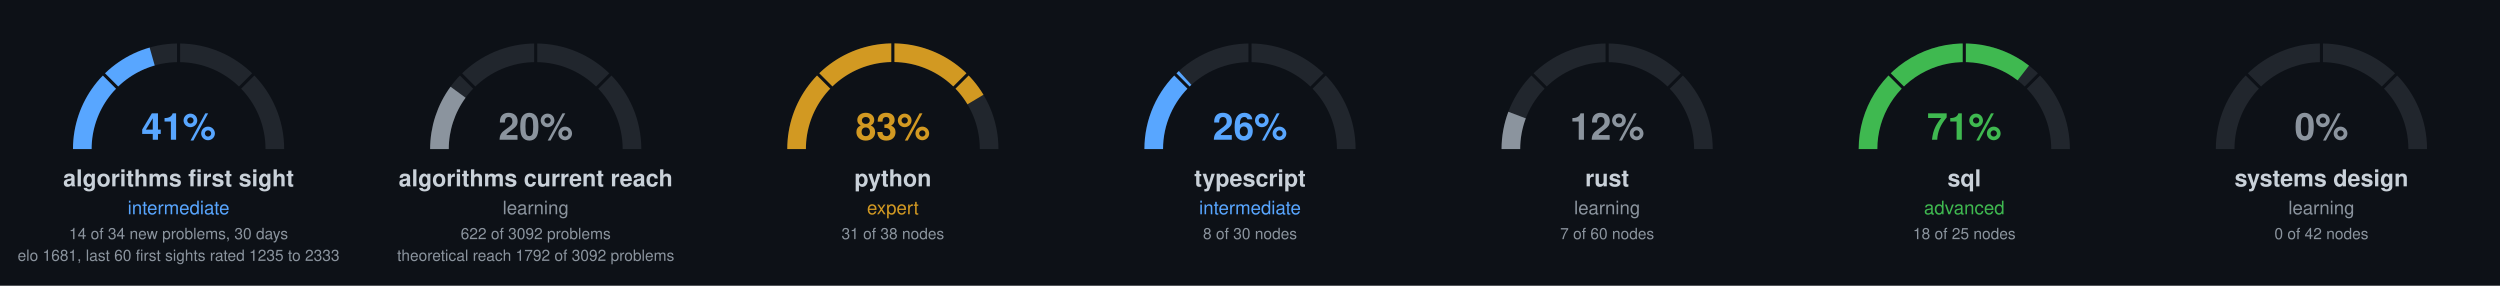
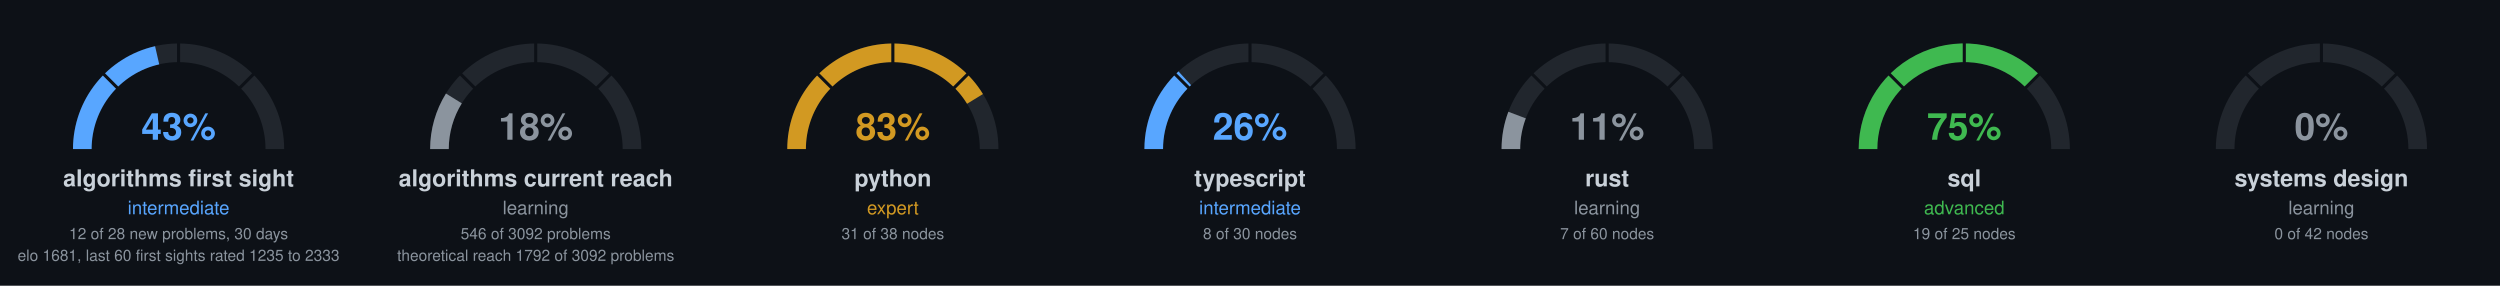
<svg xmlns="http://www.w3.org/2000/svg" width="1610" height="184" viewBox="0 0 1610 184" font-family="-apple-system, BlinkMacSystemFont, Segoe UI, Helvetica, Arial, sans-serif">
  <rect width="1610" height="184" fill="#0d1117" />
  <path d="M53.0,96.0 A62,62 0 0 1 177.0,96.0" fill="none" stroke="#21262d" stroke-width="12" stroke-opacity="1.0" stroke-linecap="butt" />
-   <path d="M53.0,96.0 A62,62 0 0 1 98.0,36.4" fill="none" stroke="#58a6ff" stroke-width="12" stroke-opacity="1.0" stroke-linecap="butt" />
+   <path d="M53.0,96.0 A62,62 0 0 1 101.2,35.6" fill="none" stroke="#58a6ff" stroke-width="12" stroke-opacity="1.0" stroke-linecap="butt" />
  <line x1="77.5" y1="58.5" x2="64.8" y2="45.8" stroke="#0d1117" stroke-width="2" />
  <line x1="115.0" y1="43.0" x2="115.0" y2="25.0" stroke="#0d1117" stroke-width="2" />
  <line x1="152.5" y1="58.5" x2="165.2" y2="45.8" stroke="#0d1117" stroke-width="2" />
-   <text x="115.0" y="90.0" text-anchor="middle" font-size="24" font-weight="bold" fill="#58a6ff">41%</text>
+   <text x="115.0" y="90.0" text-anchor="middle" font-size="24" font-weight="bold" fill="#58a6ff">43%</text>
  <text x="115.0" y="120.0" text-anchor="middle" font-size="15" font-weight="bold" fill="#c9d1d9">algorithms first sight</text>
  <text x="115.0" y="138.0" text-anchor="middle" font-size="12" fill="#58a6ff">intermediate</text>
-   <text x="115.0" y="154.0" text-anchor="middle" font-size="10" fill="#8b949e">14 of 34 new problems, 30 days</text>
+   <text x="115.0" y="154.0" text-anchor="middle" font-size="10" fill="#8b949e">12 of 28 new problems, 30 days</text>
  <text x="115.0" y="168.0" text-anchor="middle" font-size="10" fill="#8b949e">elo 1681, last 60 first sights rated 1235 to 2333</text>
  <path d="M283.0,96.0 A62,62 0 0 1 407.0,96.0" fill="none" stroke="#21262d" stroke-width="12" stroke-opacity="1.0" stroke-linecap="butt" />
-   <path d="M283.0,96.0 A62,62 0 0 1 295.0,59.4" fill="none" stroke="#8b949e" stroke-width="12" stroke-opacity="1.0" stroke-linecap="butt" />
+   <path d="M283.0,96.0 A62,62 0 0 1 292.3,63.4" fill="none" stroke="#8b949e" stroke-width="12" stroke-opacity="1.0" stroke-linecap="butt" />
  <line x1="307.5" y1="58.5" x2="294.8" y2="45.8" stroke="#0d1117" stroke-width="2" />
  <line x1="345.0" y1="43.0" x2="345.0" y2="25.0" stroke="#0d1117" stroke-width="2" />
  <line x1="382.5" y1="58.5" x2="395.2" y2="45.8" stroke="#0d1117" stroke-width="2" />
-   <text x="345.0" y="90.0" text-anchor="middle" font-size="24" font-weight="bold" fill="#8b949e">20%</text>
+   <text x="345.0" y="90.0" text-anchor="middle" font-size="24" font-weight="bold" fill="#8b949e">18%</text>
  <text x="345.0" y="120.0" text-anchor="middle" font-size="15" font-weight="bold" fill="#c9d1d9">algorithms current reach</text>
  <text x="345.0" y="138.0" text-anchor="middle" font-size="12" fill="#8b949e">learning</text>
-   <text x="345.0" y="154.0" text-anchor="middle" font-size="10" fill="#8b949e">622 of 3092 problems</text>
+   <text x="345.0" y="154.0" text-anchor="middle" font-size="10" fill="#8b949e">546 of 3092 problems</text>
  <text x="345.0" y="168.0" text-anchor="middle" font-size="10" fill="#8b949e">theoretical reach 1792 of 3092 problems</text>
  <path d="M513.0,96.0 A62,62 0 0 1 637.0,96.0" fill="none" stroke="#21262d" stroke-width="12" stroke-opacity="1.0" stroke-linecap="butt" />
-   <path d="M513.0,96.0 A62,62 0 0 1 628.2,64.1" fill="none" stroke="#d29922" stroke-width="12" stroke-opacity="1.0" stroke-linecap="butt" />
+   <path d="M513.0,96.0 A62,62 0 0 1 627.9,63.7" fill="none" stroke="#d29922" stroke-width="12" stroke-opacity="1.0" stroke-linecap="butt" />
  <line x1="537.5" y1="58.5" x2="524.8" y2="45.8" stroke="#0d1117" stroke-width="2" />
  <line x1="575.0" y1="43.0" x2="575.0" y2="25.0" stroke="#0d1117" stroke-width="2" />
  <line x1="612.5" y1="58.5" x2="625.2" y2="45.8" stroke="#0d1117" stroke-width="2" />
  <text x="575.0" y="90.0" text-anchor="middle" font-size="24" font-weight="bold" fill="#d29922">83%</text>
  <text x="575.0" y="120.0" text-anchor="middle" font-size="15" font-weight="bold" fill="#c9d1d9">python</text>
  <text x="575.0" y="138.0" text-anchor="middle" font-size="12" fill="#d29922">expert</text>
  <text x="575.0" y="154.0" text-anchor="middle" font-size="10" fill="#8b949e">31 of 38 nodes</text>
  <path d="M743.0,96.0 A62,62 0 0 1 867.0,96.0" fill="none" stroke="#21262d" stroke-width="12" stroke-opacity="1.0" stroke-linecap="butt" />
-   <path d="M743.0,96.0 A62,62 0 0 1 763.2,50.2" fill="none" stroke="#58a6ff" stroke-width="12" stroke-opacity="1.0" stroke-linecap="butt" />
+   <path d="M743.0,96.0 A62,62 0 0 1 763.0,50.4" fill="none" stroke="#58a6ff" stroke-width="12" stroke-opacity="1.0" stroke-linecap="butt" />
  <line x1="767.5" y1="58.5" x2="754.8" y2="45.8" stroke="#0d1117" stroke-width="2" />
  <line x1="805.0" y1="43.0" x2="805.0" y2="25.0" stroke="#0d1117" stroke-width="2" />
  <line x1="842.5" y1="58.5" x2="855.2" y2="45.8" stroke="#0d1117" stroke-width="2" />
  <text x="805.0" y="90.0" text-anchor="middle" font-size="24" font-weight="bold" fill="#58a6ff">26%</text>
  <text x="805.0" y="120.0" text-anchor="middle" font-size="15" font-weight="bold" fill="#c9d1d9">typescript</text>
  <text x="805.0" y="138.0" text-anchor="middle" font-size="12" fill="#58a6ff">intermediate</text>
  <text x="805.0" y="154.0" text-anchor="middle" font-size="10" fill="#8b949e">8 of 30 nodes</text>
  <path d="M973.0,96.0 A62,62 0 0 1 1097.0,96.0" fill="none" stroke="#21262d" stroke-width="12" stroke-opacity="1.0" stroke-linecap="butt" />
  <path d="M973.0,96.0 A62,62 0 0 1 977.0,74.1" fill="none" stroke="#8b949e" stroke-width="12" stroke-opacity="1.0" stroke-linecap="butt" />
  <line x1="997.5" y1="58.5" x2="984.8" y2="45.8" stroke="#0d1117" stroke-width="2" />
  <line x1="1035.0" y1="43.0" x2="1035.0" y2="25.0" stroke="#0d1117" stroke-width="2" />
  <line x1="1072.5" y1="58.5" x2="1085.2" y2="45.8" stroke="#0d1117" stroke-width="2" />
-   <text x="1035.0" y="90.0" text-anchor="middle" font-size="24" font-weight="bold" fill="#8b949e">12%</text>
+   <text x="1035.0" y="90.0" text-anchor="middle" font-size="24" font-weight="bold" fill="#8b949e">11%</text>
  <text x="1035.0" y="120.0" text-anchor="middle" font-size="15" font-weight="bold" fill="#c9d1d9">rust</text>
  <text x="1035.0" y="138.0" text-anchor="middle" font-size="12" fill="#8b949e">learning</text>
  <text x="1035.0" y="154.0" text-anchor="middle" font-size="10" fill="#8b949e">7 of 60 nodes</text>
  <path d="M1203.0,96.0 A62,62 0 0 1 1327.0,96.0" fill="none" stroke="#21262d" stroke-width="12" stroke-opacity="1.0" stroke-linecap="butt" />
-   <path d="M1203.0,96.0 A62,62 0 0 1 1303.0,47.0" fill="none" stroke="#3fb950" stroke-width="12" stroke-opacity="1.0" stroke-linecap="butt" />
+   <path d="M1203.0,96.0 A62,62 0 0 1 1308.4,51.7" fill="none" stroke="#3fb950" stroke-width="12" stroke-opacity="1.0" stroke-linecap="butt" />
  <line x1="1227.5" y1="58.5" x2="1214.8" y2="45.8" stroke="#0d1117" stroke-width="2" />
  <line x1="1265.0" y1="43.0" x2="1265.0" y2="25.0" stroke="#0d1117" stroke-width="2" />
  <line x1="1302.5" y1="58.5" x2="1315.2" y2="45.8" stroke="#0d1117" stroke-width="2" />
-   <text x="1265.0" y="90.0" text-anchor="middle" font-size="24" font-weight="bold" fill="#3fb950">71%</text>
+   <text x="1265.0" y="90.0" text-anchor="middle" font-size="24" font-weight="bold" fill="#3fb950">75%</text>
  <text x="1265.0" y="120.0" text-anchor="middle" font-size="15" font-weight="bold" fill="#c9d1d9">sql</text>
  <text x="1265.0" y="138.0" text-anchor="middle" font-size="12" fill="#3fb950">advanced</text>
-   <text x="1265.0" y="154.0" text-anchor="middle" font-size="10" fill="#8b949e">18 of 25 nodes</text>
+   <text x="1265.0" y="154.0" text-anchor="middle" font-size="10" fill="#8b949e">19 of 25 nodes</text>
  <path d="M1433.0,96.0 A62,62 0 0 1 1557.0,96.0" fill="none" stroke="#21262d" stroke-width="12" stroke-opacity="1.0" stroke-linecap="butt" />
  <line x1="1457.5" y1="58.5" x2="1444.8" y2="45.8" stroke="#0d1117" stroke-width="2" />
  <line x1="1495.0" y1="43.0" x2="1495.0" y2="25.0" stroke="#0d1117" stroke-width="2" />
  <line x1="1532.5" y1="58.5" x2="1545.2" y2="45.8" stroke="#0d1117" stroke-width="2" />
  <text x="1495.0" y="90.0" text-anchor="middle" font-size="24" font-weight="bold" fill="#8b949e">0%</text>
  <text x="1495.0" y="120.0" text-anchor="middle" font-size="15" font-weight="bold" fill="#c9d1d9">systems design</text>
  <text x="1495.0" y="138.0" text-anchor="middle" font-size="12" fill="#8b949e">learning</text>
  <text x="1495.0" y="154.0" text-anchor="middle" font-size="10" fill="#8b949e">0 of 42 nodes</text>
</svg>
